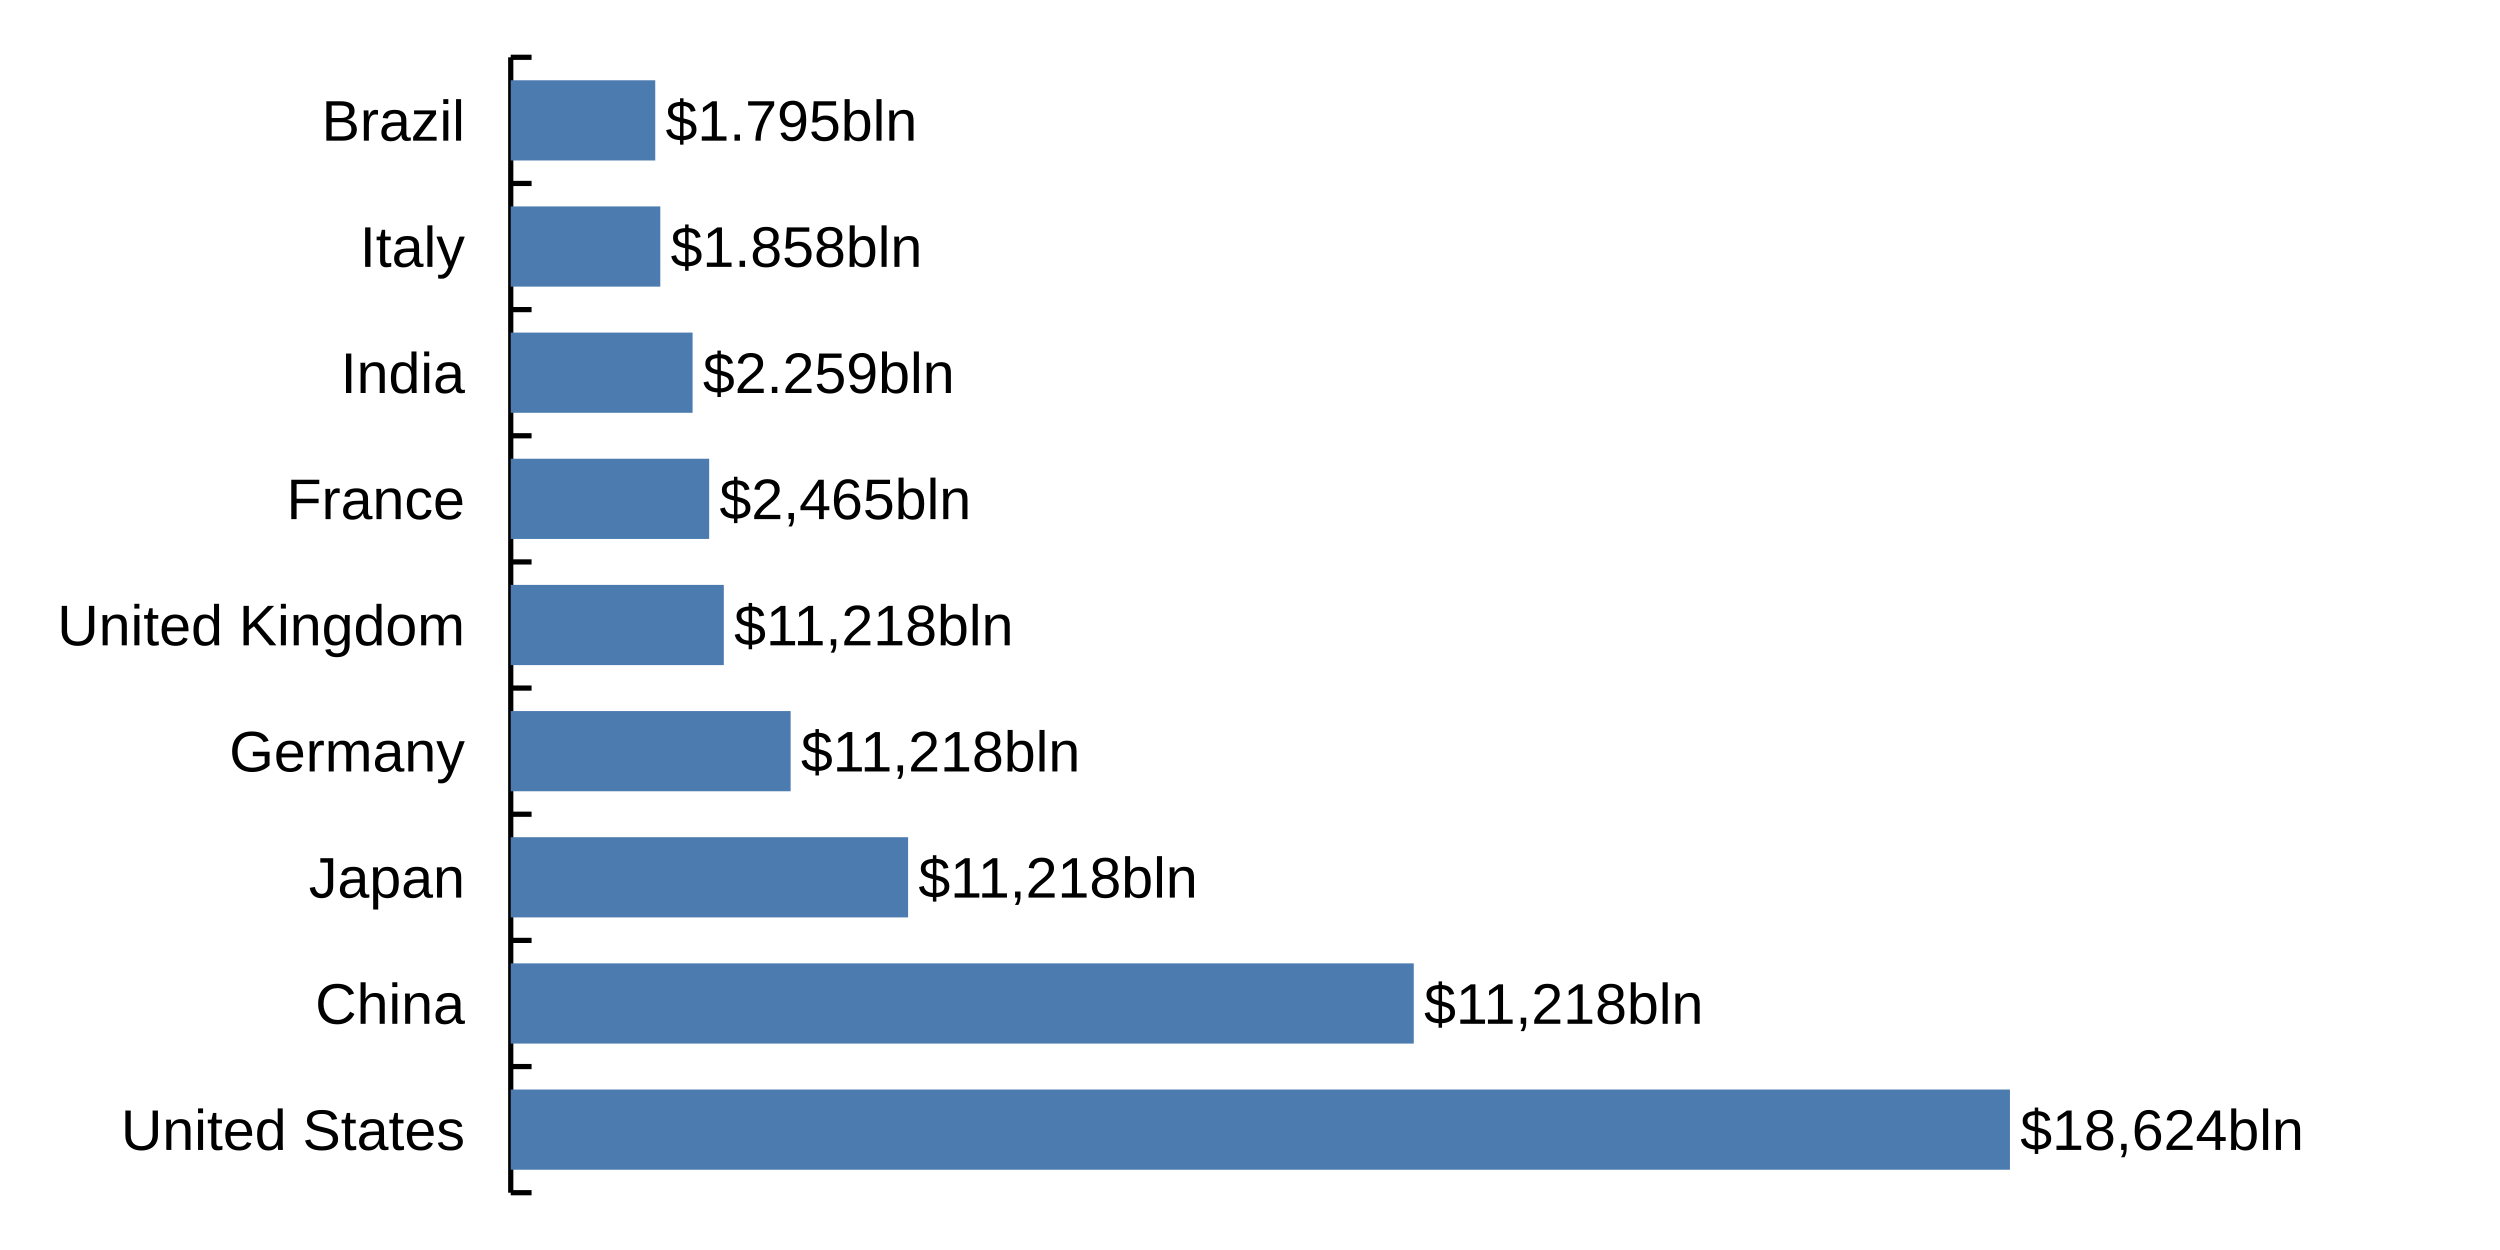
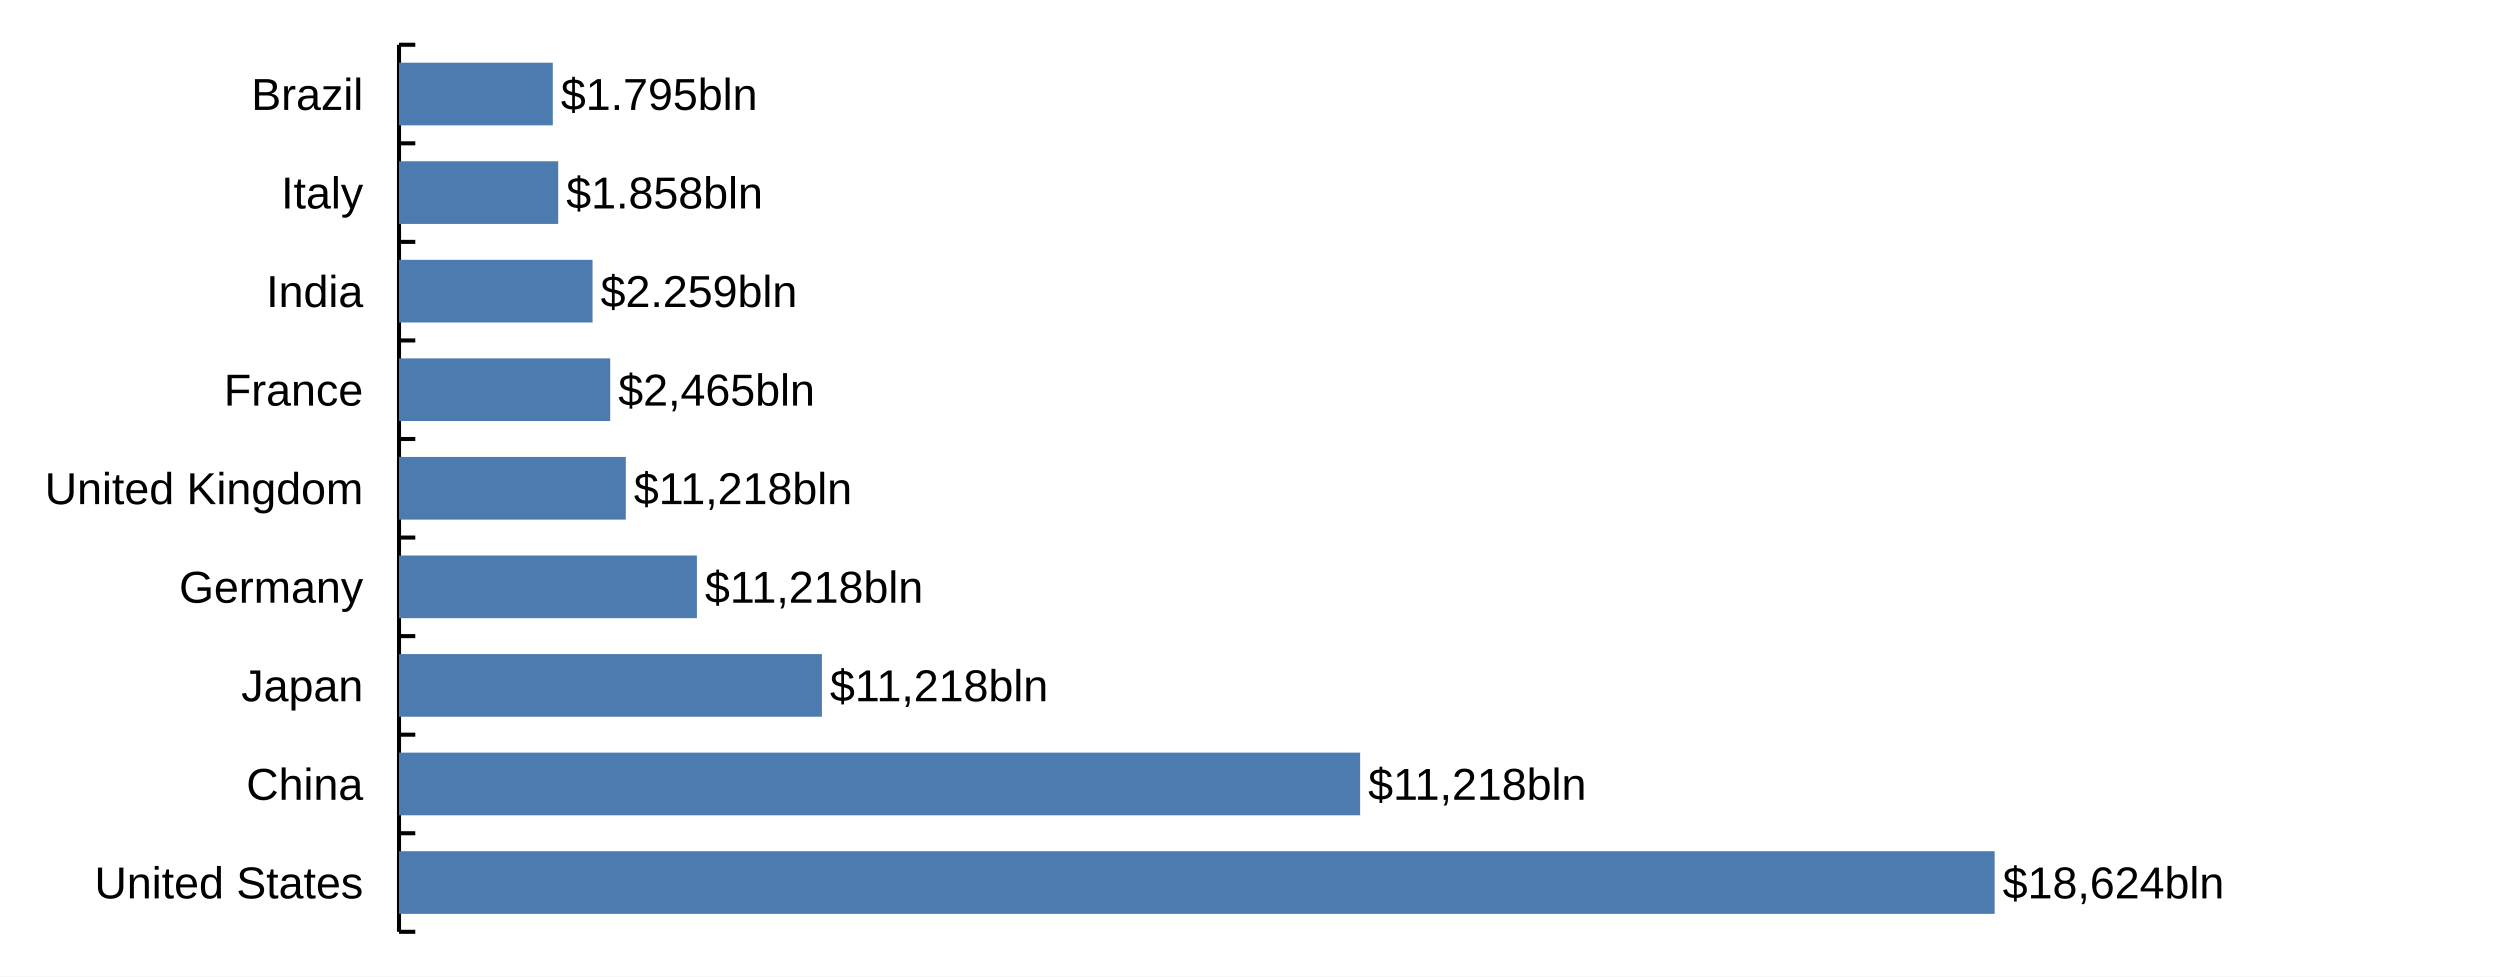
- <svg xmlns="http://www.w3.org/2000/svg" width="1600" height="800">
-   <rect width="1600" height="800" fill="#ffffff" fill-opacity="1" />
+ <svg xmlns="http://www.w3.org/2000/svg" width="2048" height="800">
+   <rect width="2048" height="800" fill="#ffffff" fill-opacity="1" />
  <path d="M326.875 763.333 L326.875 36.667 " fill="none" stroke-width="3.333" stroke="#000000ff" />
  <path d="M326.875 763.333 L340.208 763.333 " fill="none" stroke-width="3.333" stroke="#000000ff" />
  <path d="M326.875 682.593 L340.208 682.593 " fill="none" stroke-width="3.333" stroke="#000000ff" />
  <path d="M326.875 601.852 L340.208 601.852 " fill="none" stroke-width="3.333" stroke="#000000ff" />
  <path d="M326.875 521.111 L340.208 521.111 " fill="none" stroke-width="3.333" stroke="#000000ff" />
  <path d="M326.875 440.37 L340.208 440.37 " fill="none" stroke-width="3.333" stroke="#000000ff" />
  <path d="M326.875 359.63 L340.208 359.63 " fill="none" stroke-width="3.333" stroke="#000000ff" />
  <path d="M326.875 278.889 L340.208 278.889 " fill="none" stroke-width="3.333" stroke="#000000ff" />
  <path d="M326.875 198.148 L340.208 198.148 " fill="none" stroke-width="3.333" stroke="#000000ff" />
  <path d="M326.875 117.407 L340.208 117.407 " fill="none" stroke-width="3.333" stroke="#000000ff" />
  <path d="M326.875 36.667 L340.208 36.667 " fill="none" stroke-width="3.333" stroke="#000000ff" />
  <text x="77.417" y="735.963" fill="#000000ff" font-size="36.667" font-family="Arial,Helvetica,'Helvetica Neue',sans-serif" font-weight="500">United States</text>
  <text x="201.745" y="655.222" fill="#000000ff" font-size="36.667" font-family="Arial,Helvetica,'Helvetica Neue',sans-serif" font-weight="500">China</text>
  <text x="197.635" y="574.481" fill="#000000ff" font-size="36.667" font-family="Arial,Helvetica,'Helvetica Neue',sans-serif" font-weight="500">Japan</text>
  <text x="146.729" y="493.741" fill="#000000ff" font-size="36.667" font-family="Arial,Helvetica,'Helvetica Neue',sans-serif" font-weight="500">Germany</text>
  <text x="36.667" y="413" fill="#000000ff" font-size="36.667" font-family="Arial,Helvetica,'Helvetica Neue',sans-serif" font-weight="500">United Kingdom</text>
  <text x="183.401" y="332.259" fill="#000000ff" font-size="36.667" font-family="Arial,Helvetica,'Helvetica Neue',sans-serif" font-weight="500">France</text>
  <text x="218.042" y="251.519" fill="#000000ff" font-size="36.667" font-family="Arial,Helvetica,'Helvetica Neue',sans-serif" font-weight="500">India</text>
  <text x="230.292" y="170.778" fill="#000000ff" font-size="36.667" font-family="Arial,Helvetica,'Helvetica Neue',sans-serif" font-weight="500">Italy</text>
  <text x="205.854" y="90.037" fill="#000000ff" font-size="36.667" font-family="Arial,Helvetica,'Helvetica Neue',sans-serif" font-weight="500">Brazil</text>
-   <path d="M326.875 748.63 L1286.37 748.63 L1286.37 697.296 L326.875 697.296 Z" fill="#4c7bb0" fill-opacity="1" />
-   <path d="M326.875 667.889 L904.816 667.889 L904.816 616.556 L326.875 616.556 Z" fill="#4c7bb0" fill-opacity="1" />
-   <path d="M326.875 587.148 L581.173 587.148 L581.173 535.815 L326.875 535.815 Z" fill="#4c7bb0" fill-opacity="1" />
-   <path d="M326.875 506.407 L506.007 506.407 L506.007 455.074 L326.875 455.074 Z" fill="#4c7bb0" fill-opacity="1" />
-   <path d="M326.875 425.667 L463.246 425.667 L463.246 374.333 L326.875 374.333 Z" fill="#4c7bb0" fill-opacity="1" />
-   <path d="M326.875 344.926 L453.87 344.926 L453.87 293.593 L326.875 293.593 Z" fill="#4c7bb0" fill-opacity="1" />
-   <path d="M326.875 264.185 L443.257 264.185 L443.257 212.852 L326.875 212.852 Z" fill="#4c7bb0" fill-opacity="1" />
-   <path d="M326.875 183.444 L422.597 183.444 L422.597 132.111 L326.875 132.111 Z" fill="#4c7bb0" fill-opacity="1" />
-   <path d="M326.875 102.704 L419.352 102.704 L419.352 51.37 L326.875 51.37 Z" fill="#4c7bb0" fill-opacity="1" />
-   <text x="1292.967" y="735.963" fill="#000000ff" font-size="36.667" font-family="Arial,Helvetica,'Helvetica Neue',sans-serif" font-weight="500">$18,624bln</text>
-   <text x="911.416" y="655.222" fill="#000000ff" font-size="36.667" font-family="Arial,Helvetica,'Helvetica Neue',sans-serif" font-weight="500">$11,218bln</text>
-   <text x="587.773" y="574.481" fill="#000000ff" font-size="36.667" font-family="Arial,Helvetica,'Helvetica Neue',sans-serif" font-weight="500">$11,218bln</text>
-   <text x="512.607" y="493.741" fill="#000000ff" font-size="36.667" font-family="Arial,Helvetica,'Helvetica Neue',sans-serif" font-weight="500">$11,218bln</text>
-   <text x="469.846" y="413" fill="#000000ff" font-size="36.667" font-family="Arial,Helvetica,'Helvetica Neue',sans-serif" font-weight="500">$11,218bln</text>
-   <text x="460.47" y="332.259" fill="#000000ff" font-size="36.667" font-family="Arial,Helvetica,'Helvetica Neue',sans-serif" font-weight="500">$2,465bln</text>
-   <text x="449.857" y="251.519" fill="#000000ff" font-size="36.667" font-family="Arial,Helvetica,'Helvetica Neue',sans-serif" font-weight="500">$2.259bln</text>
-   <text x="429.197" y="170.778" fill="#000000ff" font-size="36.667" font-family="Arial,Helvetica,'Helvetica Neue',sans-serif" font-weight="500">$1.858bln</text>
-   <text x="425.952" y="90.037" fill="#000000ff" font-size="36.667" font-family="Arial,Helvetica,'Helvetica Neue',sans-serif" font-weight="500">$1.795bln</text>
+   <path d="M326.875 748.63 L1634.01 748.63 L1634.01 697.296 L326.875 697.296 Z" fill="#4c7bb0" fill-opacity="1" />
+   <path d="M326.875 667.889 L1114.22 667.889 L1114.22 616.556 L326.875 616.556 Z" fill="#4c7bb0" fill-opacity="1" />
+   <path d="M326.875 587.148 L673.312 587.148 L673.312 535.815 L326.875 535.815 Z" fill="#4c7bb0" fill-opacity="1" />
+   <path d="M326.875 506.407 L570.911 506.407 L570.911 455.074 L326.875 455.074 Z" fill="#4c7bb0" fill-opacity="1" />
+   <path d="M326.875 425.667 L512.657 425.667 L512.657 374.333 L326.875 374.333 Z" fill="#4c7bb0" fill-opacity="1" />
+   <path d="M326.875 344.926 L499.883 344.926 L499.883 293.593 L326.875 293.593 Z" fill="#4c7bb0" fill-opacity="1" />
+   <path d="M326.875 264.185 L485.425 264.185 L485.425 212.852 L326.875 212.852 Z" fill="#4c7bb0" fill-opacity="1" />
+   <path d="M326.875 183.444 L457.28 183.444 L457.28 132.111 L326.875 132.111 Z" fill="#4c7bb0" fill-opacity="1" />
+   <path d="M326.875 102.704 L452.858 102.704 L452.858 51.37 L326.875 51.37 Z" fill="#4c7bb0" fill-opacity="1" />
+   <text x="1640.615" y="735.963" fill="#000000ff" font-size="36.667" font-family="Arial,Helvetica,'Helvetica Neue',sans-serif" font-weight="500">$18,624bln</text>
+   <text x="1120.819" y="655.222" fill="#000000ff" font-size="36.667" font-family="Arial,Helvetica,'Helvetica Neue',sans-serif" font-weight="500">$11,218bln</text>
+   <text x="679.912" y="574.481" fill="#000000ff" font-size="36.667" font-family="Arial,Helvetica,'Helvetica Neue',sans-serif" font-weight="500">$11,218bln</text>
+   <text x="577.511" y="493.741" fill="#000000ff" font-size="36.667" font-family="Arial,Helvetica,'Helvetica Neue',sans-serif" font-weight="500">$11,218bln</text>
+   <text x="519.257" y="413" fill="#000000ff" font-size="36.667" font-family="Arial,Helvetica,'Helvetica Neue',sans-serif" font-weight="500">$11,218bln</text>
+   <text x="506.483" y="332.259" fill="#000000ff" font-size="36.667" font-family="Arial,Helvetica,'Helvetica Neue',sans-serif" font-weight="500">$2,465bln</text>
+   <text x="492.025" y="251.519" fill="#000000ff" font-size="36.667" font-family="Arial,Helvetica,'Helvetica Neue',sans-serif" font-weight="500">$2.259bln</text>
+   <text x="463.88" y="170.778" fill="#000000ff" font-size="36.667" font-family="Arial,Helvetica,'Helvetica Neue',sans-serif" font-weight="500">$1.858bln</text>
+   <text x="459.458" y="90.037" fill="#000000ff" font-size="36.667" font-family="Arial,Helvetica,'Helvetica Neue',sans-serif" font-weight="500">$1.795bln</text>
</svg>
